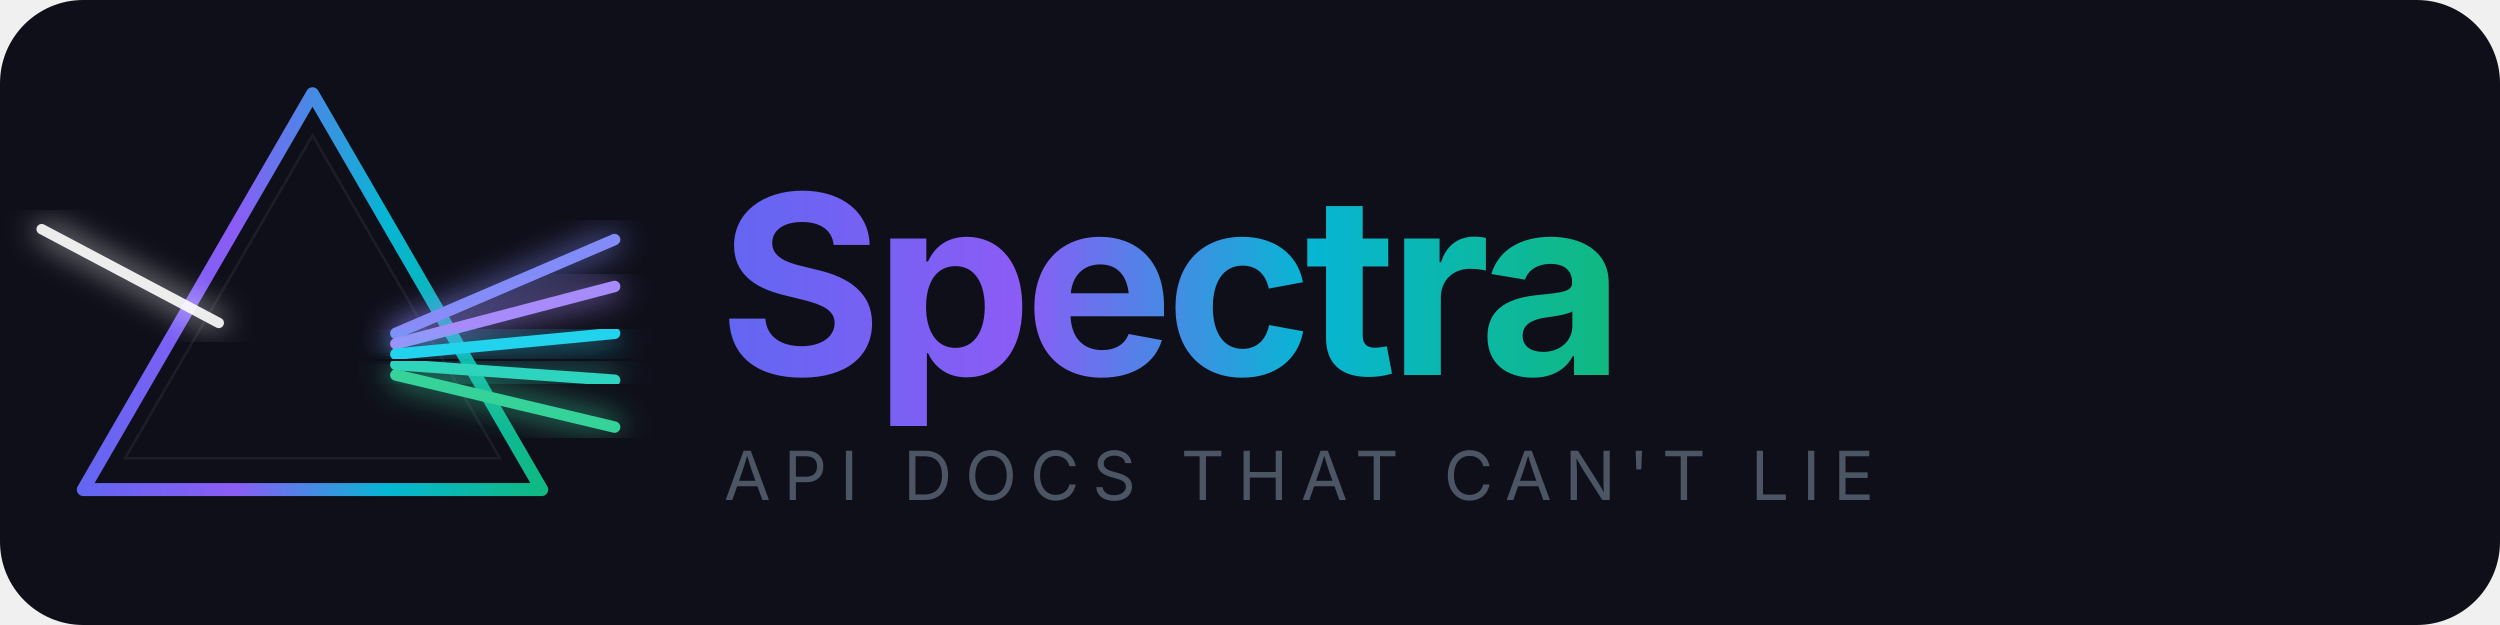
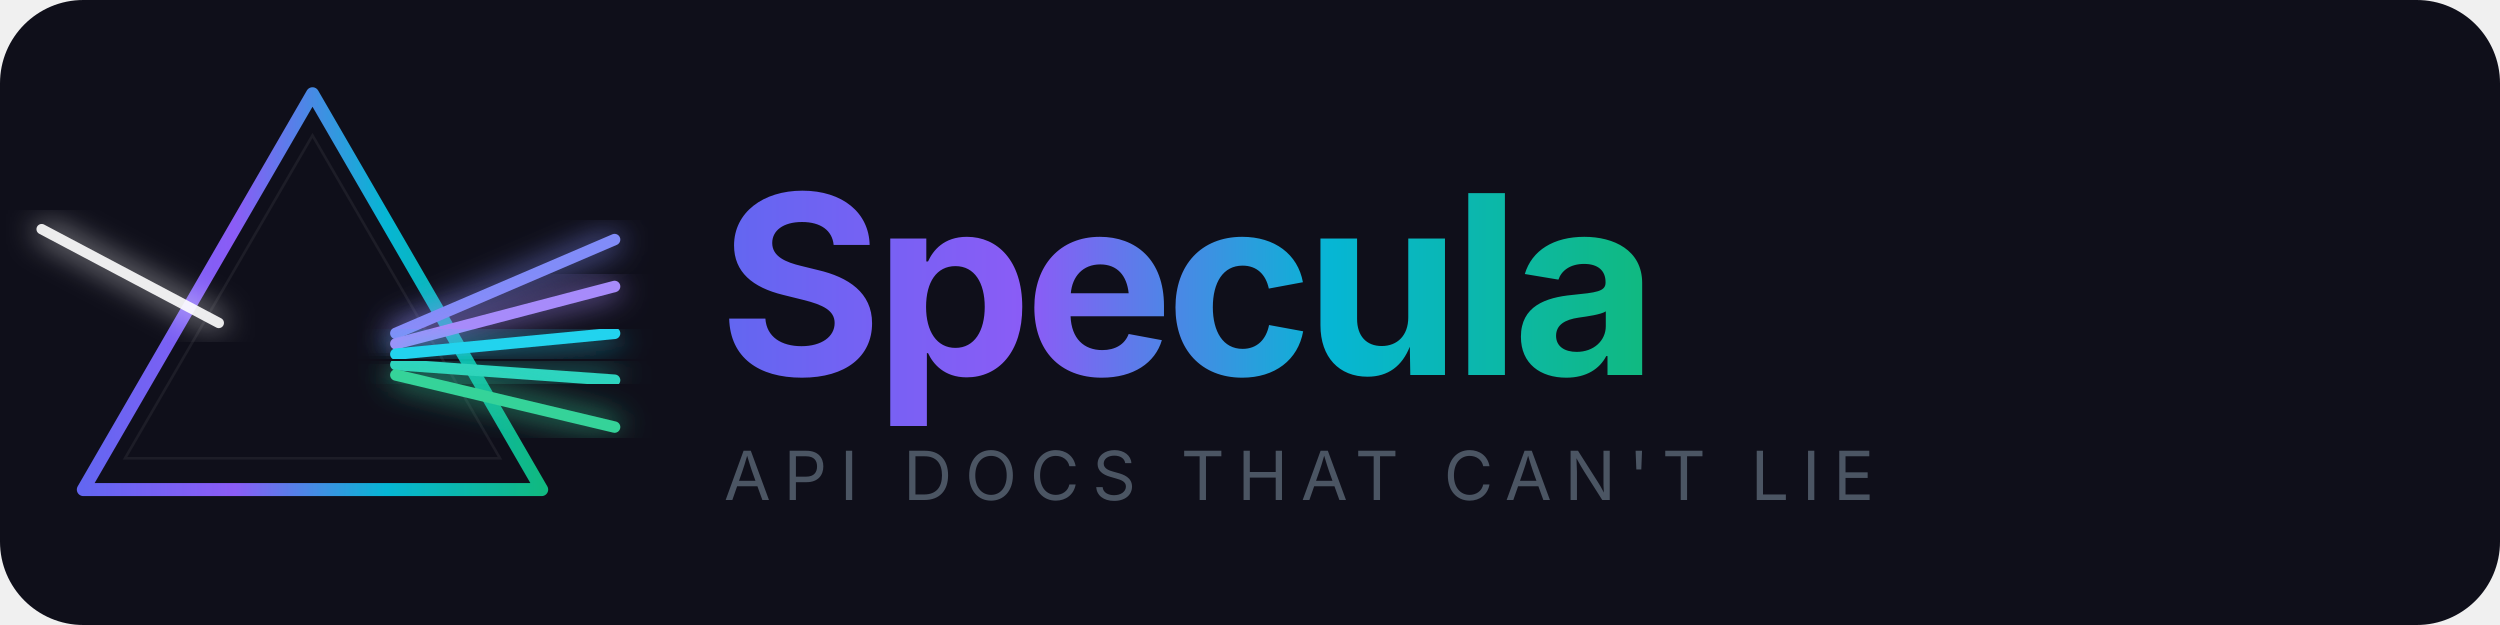
<svg xmlns="http://www.w3.org/2000/svg" viewBox="0 0 480 120" width="480" height="120">
  <rect x="0" y="0" width="480" height="120" rx="16" fill="#0f0f1a" />
  <defs>
    <linearGradient id="spectrumGradD" x1="0%" y1="0%" x2="100%" y2="0%">
      <stop offset="0%" stop-color="#6366f1" />
      <stop offset="33%" stop-color="#8b5cf6" />
      <stop offset="66%" stop-color="#06b6d4" />
      <stop offset="100%" stop-color="#10b981" />
    </linearGradient>
    <filter id="glowD" x="-20%" y="-20%" width="140%" height="140%">
      <feGaussianBlur stdDeviation="3" result="blur" />
      <feMerge>
        <feMergeNode in="blur" />
        <feMergeNode in="SourceGraphic" />
      </feMerge>
    </filter>
  </defs>
  <polygon points="60,18 16,94 104,94" fill="#0f0f1a" stroke="url(#spectrumGradD)" stroke-width="2.5" stroke-linejoin="round" />
  <polygon points="60,26 24,88 96,88" fill="none" stroke="#ffffff" stroke-width="0.5" stroke-opacity="0.06" />
  <line x1="8" y1="44" x2="42" y2="62" stroke="#ffffff" stroke-width="2" stroke-linecap="round" stroke-opacity="0.9" filter="url(#glowD)" />
  <line x1="76" y1="64" x2="118" y2="46" stroke="#818cf8" stroke-width="2.2" stroke-linecap="round" filter="url(#glowD)" />
  <line x1="76" y1="66" x2="118" y2="55" stroke="#a78bfa" stroke-width="2.2" stroke-linecap="round" filter="url(#glowD)" />
  <line x1="76" y1="68" x2="118" y2="64" stroke="#22d3ee" stroke-width="2.2" stroke-linecap="round" filter="url(#glowD)" />
  <line x1="76" y1="70" x2="118" y2="73" stroke="#2dd4bf" stroke-width="2.2" stroke-linecap="round" filter="url(#glowD)" />
  <line x1="76" y1="72" x2="118" y2="82" stroke="#34d399" stroke-width="2.2" stroke-linecap="round" filter="url(#glowD)" />
-   <text x="138" y="72" font-family="'SF Pro Display', 'Inter', 'Helvetica Neue', Arial, sans-serif" font-size="48" font-weight="700" letter-spacing="-1.5" fill="url(#spectrumGradD)">Spectra</text>
+   <text x="138" y="72" font-family="'SF Pro Display', 'Inter', 'Helvetica Neue', Arial, sans-serif" font-size="48" font-weight="700" letter-spacing="-1.5" fill="url(#spectrumGradD)">Specula</text>
  <text x="139" y="96" font-family="'SF Pro Text', 'Inter', 'Helvetica Neue', Arial, sans-serif" font-size="13" font-weight="400" letter-spacing="2.5" fill="#4b5563">API DOCS THAT CAN'T LIE</text>
</svg>
